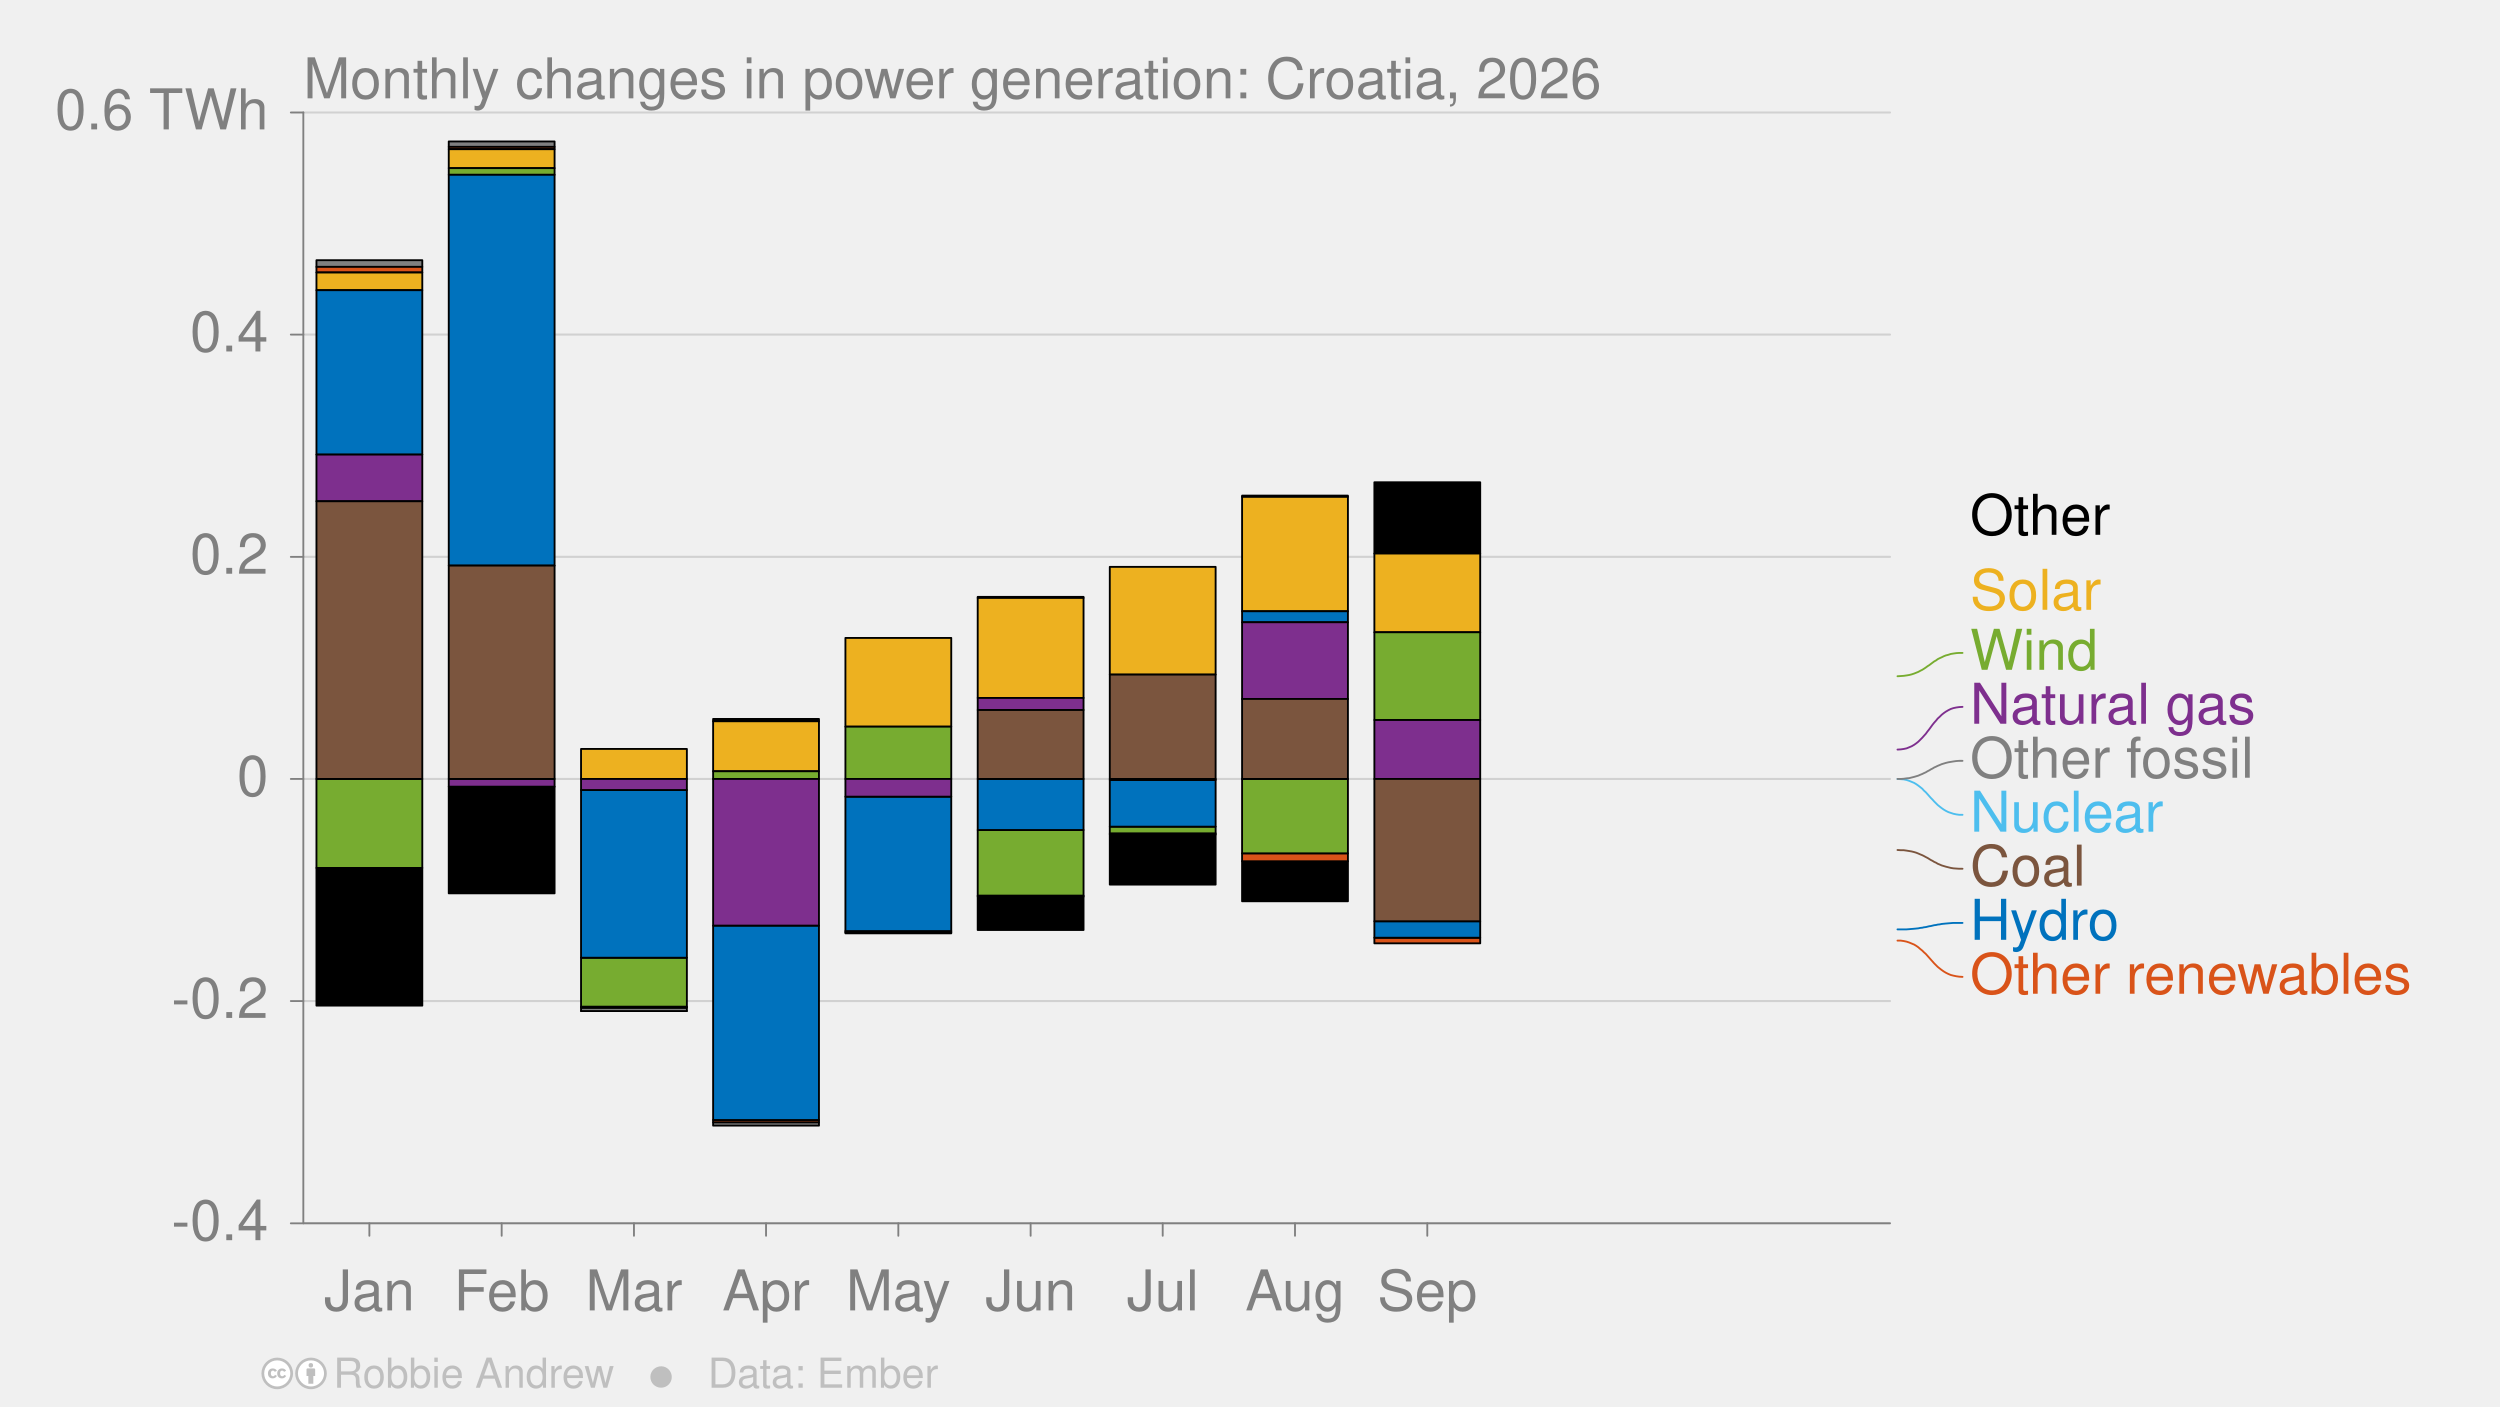
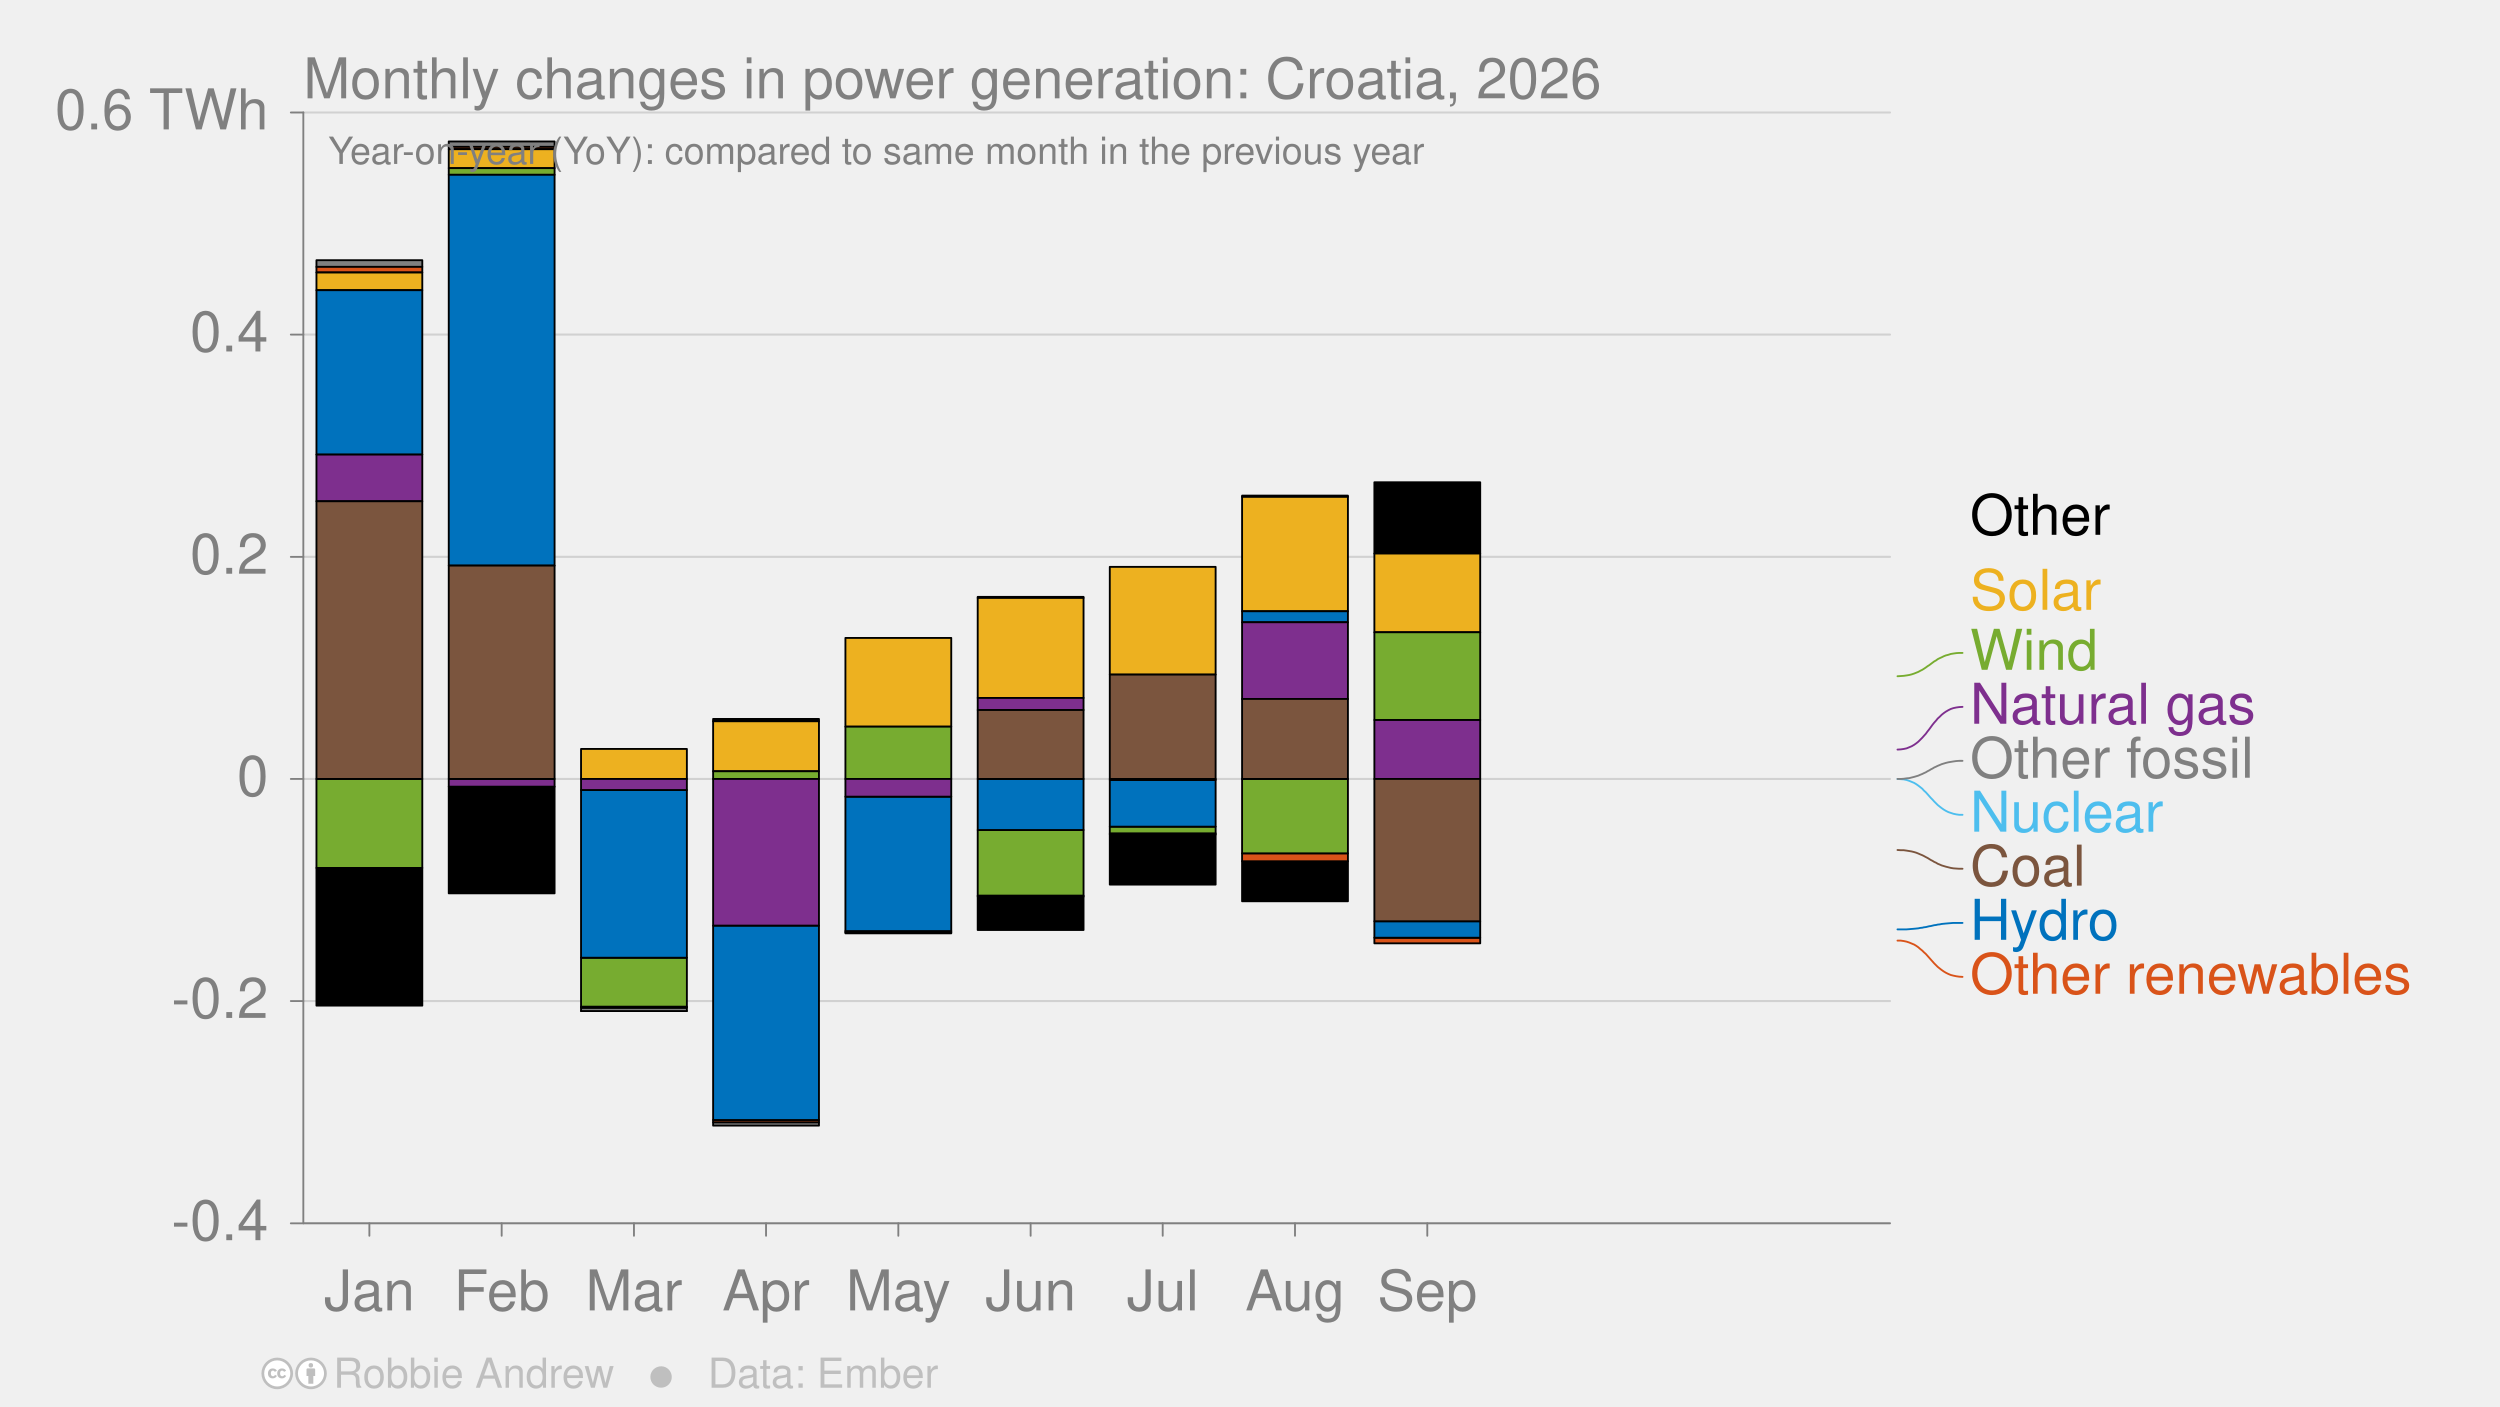
<svg xmlns="http://www.w3.org/2000/svg" xmlns:xlink="http://www.w3.org/1999/xlink" version="1.1" width="100%" height="100%" viewBox="0 0 1200.000 674.916">
  <style type="text/css">
  #main {font-family:Helvetica,Arial,sans-serif; font-size:27.00px;
         fill-opacity:1; fill:#000000; stroke:none; stroke-linejoin:round; stroke-linecap:round; stroke-width:1.00;}
  .marker {stroke-opacity:0;fill-opacity:0;}
  .marker:hover {stroke-opacity:0.5; fill-opacity:1;}
  .ticklabel {font-size:27.00px;fill:#808080;stroke:none;font-family:Helvetica}
  .ytl {text-anchor:end;}
  .dp1 {pointer-events:none;font-size:70%;text-anchor:middle;fill:#000000;}
  .dp2 {pointer-events:none;font-size:70%;text-anchor:middle;fill:#FFFFFF;}
  .numtip {pointer-events:none;}
  .cc {opacity:0.25;}
.dl_fe {background-color:#FDFFDF;display:flex;margin:auto;align-items:center}
.dl_fe_p {font-size:20px;text-align:center;margin:3px}
.dl_el {display:none;pointer-events:none;}
.cc:hover + .dl_el {display:block;}
text:hover + .dl_el {display:block;}
</style>
  <defs>
    <clipPath id="axis_clip">
      <rect x="145.8" y="54.2" width="761.2" height="532.8" />
    </clipPath>
    <path id="line_x" d="M 145.600,0 h 761.600" stroke="#262626" stroke-opacity="0.15" stroke-width="1.00" />
    <path id="tick_y" d="M 145.600,0 h -6.000" stroke="#808080" stroke-width="0.90" />
    <path id="tick_x" d="M 0,587.177 v 6.000" stroke="#808080" stroke-width="0.90" />
  </defs>
  <g id="main">
    <use xlink:href="#line_x" transform="translate(0,587.2)" />
    <use xlink:href="#line_x" transform="translate(0,480.5)" />
    <use xlink:href="#line_x" transform="translate(0,373.9)" />
    <use xlink:href="#line_x" transform="translate(0,267.3)" />
    <use xlink:href="#line_x" transform="translate(0,160.6)" />
    <use xlink:href="#line_x" transform="translate(0,54.0)" />
    <use xlink:href="#tick_y" transform="translate(0,587.2)" />
    <use xlink:href="#tick_y" transform="translate(0,480.5)" />
    <use xlink:href="#tick_y" transform="translate(0,373.9)" />
    <use xlink:href="#tick_y" transform="translate(0,267.3)" />
    <use xlink:href="#tick_y" transform="translate(0,160.6)" />
    <use xlink:href="#tick_y" transform="translate(0,54.0)" />
    <use xlink:href="#tick_x" transform="translate(177.3,0)" />
    <use xlink:href="#tick_x" transform="translate(240.8,0)" />
    <use xlink:href="#tick_x" transform="translate(304.3,0)" />
    <use xlink:href="#tick_x" transform="translate(367.7,0)" />
    <use xlink:href="#tick_x" transform="translate(431.2,0)" />
    <use xlink:href="#tick_x" transform="translate(494.7,0)" />
    <use xlink:href="#tick_x" transform="translate(558.1,0)" />
    <use xlink:href="#tick_x" transform="translate(621.6,0)" />
    <use xlink:href="#tick_x" transform="translate(685.1,0)" />
    <polyline points="145.6,53.993 145.6,587.177 907.2,587.177" stroke="#808080" stroke-width="0.90" fill="none" />
    <text class="ticklabel xtl" transform="translate(177.3,629.0)" text-anchor="middle">Jan</text>
    <text class="ticklabel xtl" transform="translate(240.8,629.0)" text-anchor="middle">Feb</text>
    <text class="ticklabel xtl" transform="translate(304.3,629.0)" text-anchor="middle">Mar</text>
    <text class="ticklabel xtl" transform="translate(367.7,629.0)" text-anchor="middle">Apr</text>
    <text class="ticklabel xtl" transform="translate(431.2,629.0)" text-anchor="middle">May</text>
    <text class="ticklabel xtl" transform="translate(494.7,629.0)" text-anchor="middle">Jun</text>
    <text class="ticklabel xtl" transform="translate(558.1,629.0)" text-anchor="middle">Jul</text>
    <text class="ticklabel xtl" transform="translate(621.6,629.0)" text-anchor="middle">Aug</text>
    <text class="ticklabel xtl" transform="translate(685.1,629.0)" text-anchor="middle">Sep</text>
    <text class="ticklabel ytl" transform="translate(128.8,595.3)">-0.4</text>
    <text class="ticklabel ytl" transform="translate(128.8,488.6)">-0.2</text>
    <text class="ticklabel ytl" transform="translate(128.8,382.0)">0</text>
    <text class="ticklabel ytl" transform="translate(128.8,275.4)">0.2</text>
    <text class="ticklabel ytl" transform="translate(128.8,168.7)">0.4</text>
    <text class="ticklabel ytl" transform="translate(128.8,62.1)">0.6 TWh</text>
    <g stroke="#000" stroke-width="0.90" fill="#000" clip-path="url(#axis_clip)">
      <polygon class="pl" points="151.9,482.7 151.9,416.6 202.7,416.6 202.7,482.7 151.9,482.7" />
      <polygon class="pl" points="215.4,428.8 215.4,377.6 266.2,377.6 266.2,428.8 215.4,428.8" />
      <polygon class="pl" points="278.9,485.3 278.9,485.3 329.7,485.3 329.7,485.3 278.9,485.3" />
      <polygon class="pl" points="342.3,345.1 342.3,346.2 393.1,346.2 393.1,345.1 342.3,345.1" />
      <polygon class="pl" points="405.8,448.0 405.8,447.5 456.6,447.5 456.6,448.0 405.8,448.0" />
      <polygon class="pl" points="469.3,446.4 469.3,430.4 520.1,430.4 520.1,446.4 469.3,446.4" />
      <polygon class="pl" points="532.7,424.6 532.7,400.6 583.5,400.6 583.5,424.6 532.7,424.6" />
      <polygon class="pl" points="596.2,432.6 596.2,413.4 647.0,413.4 647.0,432.6 596.2,432.6" />
      <polygon class="pl" points="659.7,231.5 659.7,265.7 710.5,265.7 710.5,231.5 659.7,231.5" />
    </g>
    <g stroke="#000" stroke-width="0.90" fill="#808080" clip-path="url(#axis_clip)">
      <polygon class="pl" points="151.9,124.9 151.9,128.1 202.7,128.1 202.7,124.9 151.9,124.9" />
      <polygon class="pl" points="215.4,67.9 215.4,70.5 266.2,70.5 266.2,67.9 215.4,67.9" />
      <polygon class="pl" points="278.9,485.3 278.9,483.7 329.7,483.7 329.7,485.3 278.9,485.3" />
      <polygon class="pl" points="342.3,540.3 342.3,538.7 393.1,538.7 393.1,540.3 342.3,540.3" />
      <polygon class="pl" points="469.3,430.4 469.3,429.9 520.1,429.9 520.1,430.4 469.3,430.4" />
      <polygon class="pl" points="532.7,400.6 532.7,400.0 583.5,400.0 583.5,400.6 532.7,400.6" />
      <polygon class="pl" points="596.2,237.9 596.2,238.5 647.0,238.5 647.0,237.9 596.2,237.9" />
    </g>
    <g stroke="#000" stroke-width="0.90" fill="#4DBEEE" clip-path="url(#axis_clip)">
</g>
    <g stroke="#000" stroke-width="0.90" fill="#D95319" clip-path="url(#axis_clip)">
      <polygon class="pl" points="151.9,128.1 151.9,130.8 202.7,130.8 202.7,128.1 151.9,128.1" />
      <polygon class="pl" points="215.4,70.5 215.4,71.6 266.2,71.6 266.2,70.5 215.4,70.5" />
      <polygon class="pl" points="278.9,483.7 278.9,483.2 329.7,483.2 329.7,483.7 278.9,483.7" />
      <polygon class="pl" points="342.3,538.7 342.3,537.6 393.1,537.6 393.1,538.7 342.3,538.7" />
      <polygon class="pl" points="405.8,447.5 405.8,446.9 456.6,446.9 456.6,447.5 405.8,447.5" />
      <polygon class="pl" points="469.3,286.5 469.3,287.0 520.1,287.0 520.1,286.5 469.3,286.5" />
      <polygon class="pl" points="596.2,413.4 596.2,409.6 647.0,409.6 647.0,413.4 596.2,413.4" />
      <polygon class="pl" points="659.7,452.8 659.7,450.1 710.5,450.1 710.5,452.8 659.7,452.8" />
    </g>
    <g stroke="#000" stroke-width="0.90" fill="#EDB120" clip-path="url(#axis_clip)">
      <polygon class="pl" points="151.9,130.8 151.9,139.3 202.7,139.3 202.7,130.8 151.9,130.8" />
      <polygon class="pl" points="215.4,71.6 215.4,80.7 266.2,80.7 266.2,71.6 215.4,71.6" />
      <polygon class="pl" points="278.9,359.5 278.9,373.9 329.7,373.9 329.7,359.5 278.9,359.5" />
      <polygon class="pl" points="342.3,346.2 342.3,370.2 393.1,370.2 393.1,346.2 342.3,346.2" />
      <polygon class="pl" points="405.8,306.2 405.8,348.8 456.6,348.8 456.6,306.2 405.8,306.2" />
      <polygon class="pl" points="469.3,287.0 469.3,335.0 520.1,335.0 520.1,287.0 469.3,287.0" />
      <polygon class="pl" points="532.7,272.1 532.7,323.8 583.5,323.8 583.5,272.1 532.7,272.1" />
      <polygon class="pl" points="596.2,238.5 596.2,293.4 647.0,293.4 647.0,238.5 596.2,238.5" />
      <polygon class="pl" points="659.7,265.7 659.7,303.5 710.5,303.5 710.5,265.7 659.7,265.7" />
    </g>
    <g stroke="#000" stroke-width="0.90" fill="#77AC30" clip-path="url(#axis_clip)">
      <polygon class="pl" points="151.9,416.6 151.9,373.9 202.7,373.9 202.7,416.6 151.9,416.6" />
      <polygon class="pl" points="215.4,80.7 215.4,83.9 266.2,83.9 266.2,80.7 215.4,80.7" />
      <polygon class="pl" points="278.9,483.2 278.9,459.7 329.7,459.7 329.7,483.2 278.9,483.2" />
      <polygon class="pl" points="342.3,370.2 342.3,373.9 393.1,373.9 393.1,370.2 342.3,370.2" />
      <polygon class="pl" points="405.8,348.8 405.8,373.9 456.6,373.9 456.6,348.8 405.8,348.8" />
      <polygon class="pl" points="469.3,429.9 469.3,398.4 520.1,398.4 520.1,429.9 469.3,429.9" />
      <polygon class="pl" points="532.7,400.0 532.7,396.8 583.5,396.8 583.5,400.0 532.7,400.0" />
      <polygon class="pl" points="596.2,409.6 596.2,373.9 647.0,373.9 647.0,409.6 596.2,409.6" />
      <polygon class="pl" points="659.7,303.5 659.7,345.6 710.5,345.6 710.5,303.5 659.7,303.5" />
    </g>
    <g stroke="#000" stroke-width="0.90" fill="#0072BD" clip-path="url(#axis_clip)">
      <polygon class="pl" points="151.9,139.3 151.9,218.2 202.7,218.2 202.7,139.3 151.9,139.3" />
      <polygon class="pl" points="215.4,83.9 215.4,271.5 266.2,271.5 266.2,83.9 215.4,83.9" />
      <polygon class="pl" points="278.9,459.7 278.9,379.2 329.7,379.2 329.7,459.7 278.9,459.7" />
      <polygon class="pl" points="342.3,537.6 342.3,444.3 393.1,444.3 393.1,537.6 342.3,537.6" />
      <polygon class="pl" points="405.8,446.9 405.8,382.4 456.6,382.4 456.6,446.9 405.8,446.9" />
      <polygon class="pl" points="469.3,398.4 469.3,373.9 520.1,373.9 520.1,398.4 469.3,398.4" />
      <polygon class="pl" points="532.7,396.8 532.7,374.4 583.5,374.4 583.5,396.8 532.7,396.8" />
      <polygon class="pl" points="596.2,293.4 596.2,298.7 647.0,298.7 647.0,293.4 596.2,293.4" />
      <polygon class="pl" points="659.7,450.1 659.7,442.2 710.5,442.2 710.5,450.1 659.7,450.1" />
    </g>
    <g stroke="#000" stroke-width="0.90" fill="#7E2F8E" clip-path="url(#axis_clip)">
      <polygon class="pl" points="151.9,218.2 151.9,240.6 202.7,240.6 202.7,218.2 151.9,218.2" />
      <polygon class="pl" points="215.4,377.6 215.4,373.9 266.2,373.9 266.2,377.6 215.4,377.6" />
      <polygon class="pl" points="278.9,379.2 278.9,373.9 329.7,373.9 329.7,379.2 278.9,379.2" />
      <polygon class="pl" points="342.3,444.3 342.3,373.9 393.1,373.9 393.1,444.3 342.3,444.3" />
      <polygon class="pl" points="405.8,382.4 405.8,373.9 456.6,373.9 456.6,382.4 405.8,382.4" />
      <polygon class="pl" points="469.3,335.0 469.3,340.8 520.1,340.8 520.1,335.0 469.3,335.0" />
      <polygon class="pl" points="532.7,374.4 532.7,373.9 583.5,373.9 583.5,374.4 532.7,374.4" />
      <polygon class="pl" points="596.2,298.7 596.2,335.5 647.0,335.5 647.0,298.7 596.2,298.7" />
      <polygon class="pl" points="659.7,345.6 659.7,373.9 710.5,373.9 710.5,345.6 659.7,345.6" />
    </g>
    <g stroke="#000" stroke-width="0.90" fill="#7B553E" clip-path="url(#axis_clip)">
      <polygon class="pl" points="151.9,240.6 151.9,373.9 202.7,373.9 202.7,240.6 151.9,240.6" />
      <polygon class="pl" points="215.4,271.5 215.4,373.9 266.2,373.9 266.2,271.5 215.4,271.5" />
      <polygon class="pl" points="469.3,340.8 469.3,373.9 520.1,373.9 520.1,340.8 469.3,340.8" />
      <polygon class="pl" points="532.7,323.8 532.7,373.9 583.5,373.9 583.5,323.8 532.7,323.8" />
      <polygon class="pl" points="596.2,335.5 596.2,373.9 647.0,373.9 647.0,335.5 596.2,335.5" />
      <polygon class="pl" points="659.7,442.2 659.7,373.9 710.5,373.9 710.5,442.2 659.7,442.2" />
    </g>
    <text transform="translate(945.6,417.0)" dy="8.1" font-size="27.00" fill="#7B553E" stroke="none">Coal</text>
    <text transform="translate(945.6,339.3)" dy="8.1" font-size="27.00" fill="#7E2F8E" stroke="none">Natural gas</text>
    <text transform="translate(945.6,443.0)" dy="8.1" font-size="27.00" fill="#0072BD" stroke="none">Hydro</text>
    <text transform="translate(945.6,313.4)" dy="8.1" font-size="27.00" fill="#77AC30" stroke="none">Wind</text>
    <text transform="translate(945.6,284.6)" dy="8.1" font-size="27.00" fill="#EDB120" stroke="none">Solar</text>
    <text transform="translate(945.6,468.9)" dy="8.1" font-size="27.00" fill="#D95319" stroke="none">Other renewables</text>
    <text transform="translate(945.6,391.1)" dy="8.1" font-size="27.00" fill="#4DBEEE" stroke="none">Nuclear</text>
    <text transform="translate(945.6,365.2)" dy="8.1" font-size="27.00" fill="#808080" stroke="none">Other fossil</text>
    <text transform="translate(945.6,248.6)" dy="8.1" font-size="27.00" fill="#000" stroke="none">Other</text>
    <polyline class="pl" points="910.8,408.0 912.4,408.1 913.8,408.1 915.2,408.3 916.4,408.5 917.6,408.7 918.8,409.0 919.8,409.3 920.8,409.7 921.7,410.1 922.7,410.5 923.5,410.9 924.4,411.4 925.2,411.8 926.0,412.3 926.8,412.8 927.6,413.2 928.4,413.7 929.3,414.1 930.1,414.6 931.1,415.0 932.0,415.4 933.0,415.7 934.0,416.0 935.2,416.3 936.4,416.6 937.6,416.8 939.0,416.9 940.4,417.0 942.0,417.0" stroke="#7B553E" stroke-width="0.90" stroke-opacity="1.00" fill="none" />
    <polyline class="pl" points="910.8,359.8 912.4,359.7 913.8,359.5 915.2,359.2 916.4,358.7 917.6,358.2 918.8,357.5 919.8,356.8 920.8,356.0 921.7,355.1 922.7,354.1 923.5,353.2 924.4,352.2 925.2,351.1 926.0,350.1 926.8,349.0 927.6,347.9 928.4,346.9 929.3,345.9 930.1,344.9 931.1,344.0 932.0,343.1 933.0,342.3 934.0,341.6 935.2,340.9 936.4,340.3 937.6,339.9 939.0,339.6 940.4,339.4 942.0,339.3" stroke="#7E2F8E" stroke-width="0.90" stroke-opacity="1.00" fill="none" />
    <polyline class="pl" points="910.8,446.1 912.4,446.1 913.8,446.1 915.2,446.1 916.4,446.0 917.6,445.9 918.8,445.8 919.8,445.7 920.8,445.6 921.7,445.4 922.7,445.3 923.5,445.1 924.4,445.0 925.2,444.8 926.0,444.6 926.8,444.5 927.6,444.3 928.4,444.1 929.3,444.0 930.1,443.8 931.1,443.7 932.0,443.5 933.0,443.4 934.0,443.3 935.2,443.2 936.4,443.1 937.6,443.0 939.0,443.0 940.4,443.0 942.0,443.0" stroke="#0072BD" stroke-width="0.90" stroke-opacity="1.00" fill="none" />
    <polyline class="pl" points="910.8,324.6 912.4,324.5 913.8,324.4 915.2,324.2 916.4,324.0 917.6,323.7 918.8,323.3 919.8,322.9 920.8,322.5 921.7,322.0 922.7,321.5 923.5,321.0 924.4,320.4 925.2,319.8 926.0,319.3 926.8,318.7 927.6,318.1 928.4,317.5 929.3,317.0 930.1,316.4 931.1,315.9 932.0,315.5 933.0,315.0 934.0,314.6 935.2,314.3 936.4,313.9 937.6,313.7 939.0,313.5 940.4,313.4 942.0,313.4" stroke="#77AC30" stroke-width="0.90" stroke-opacity="1.00" fill="none" />
    <polyline class="pl" points="910.8,451.5 912.4,451.5 913.8,451.7 915.2,452.0 916.4,452.4 917.6,452.9 918.8,453.4 919.8,454.0 920.8,454.7 921.7,455.5 922.7,456.3 923.5,457.1 924.4,457.9 925.2,458.8 926.0,459.7 926.8,460.6 927.6,461.5 928.4,462.4 929.3,463.3 930.1,464.1 931.1,464.9 932.0,465.6 933.0,466.3 934.0,466.9 935.2,467.5 936.4,468.0 937.6,468.3 939.0,468.6 940.4,468.8 942.0,468.9" stroke="#D95319" stroke-width="0.90" stroke-opacity="1.00" fill="none" />
    <polyline class="pl" points="910.8,373.9 912.4,374.0 913.8,374.1 915.2,374.4 916.4,374.8 917.6,375.3 918.8,375.8 919.8,376.4 920.8,377.1 921.7,377.8 922.7,378.6 923.5,379.5 924.4,380.3 925.2,381.2 926.0,382.1 926.8,383.0 927.6,383.8 928.4,384.7 929.3,385.6 930.1,386.4 931.1,387.2 932.0,387.9 933.0,388.6 934.0,389.2 935.2,389.8 936.4,390.2 937.6,390.6 939.0,390.9 940.4,391.1 942.0,391.1" stroke="#4DBEEE" stroke-width="0.90" stroke-opacity="1.00" fill="none" />
    <polyline class="pl" points="910.8,373.9 912.4,373.9 913.8,373.8 915.2,373.6 916.4,373.5 917.6,373.2 918.8,372.9 919.8,372.6 920.8,372.3 921.7,371.9 922.7,371.5 923.5,371.1 924.4,370.7 925.2,370.2 926.0,369.8 926.8,369.3 927.6,368.9 928.4,368.4 929.3,368.0 930.1,367.6 931.1,367.2 932.0,366.8 933.0,366.5 934.0,366.2 935.2,365.9 936.4,365.7 937.6,365.5 939.0,365.3 940.4,365.2 942.0,365.2" stroke="#808080" stroke-width="0.90" stroke-opacity="1.00" fill="none" />
    <text transform="translate(145.6,47.2)" dy="0.0" font-size="27.00" fill="#808080" stroke="none">Monthly changes in power generation: Croatia, 2026</text>
+     <text transform="translate(157.6,60.7)" dy="18.0" font-size="18.00" fill="#808080" stroke="none">Year-on-year (YoY): compared to same month in the previous year</text>
    <text transform="translate(160.0,666.1)" font-size="19.80" font-family="Helvetica" fill="#BFBFBF" stroke="none" xml:space="preserve">Robbie Andrew   ●   Data: Ember</text>
    <g>
      <rect x="123.0" y="651.4" width="34" height="17" fill="#FFF" stroke="none" opacity="0.01" />
      <g transform="translate(124.0,652.4) scale(0.24)">
        <g>
          <circle fill="#FFF" cx="37.79" cy="28.5" r="28.84" />
          <circle fill="none" cx="37.79" cy="28.5" r="28.84" stroke="#BFBFBF" stroke-width="5.5" />
          <path fill="#BFBFBF" d="M37.16,23.19 l-4.29,2.23c-0.458-0.951-1.02-1.62-1.69-2c-0.667-0.38-1.29-0.571-1.86-0.571c-2.86,0-4.29,1.89-4.29,5.66 c0,1.71,0.36,3.08,1.09,4.11c0.724,1.03,1.79,1.54,3.2,1.54c1.87,0,3.18-0.915,3.94-2.74l3.94,2 c-0.838,1.56-2,2.79-3.49,3.69c-1.48,0.896-3.12,1.34-4.91,1.34c-2.86,0-5.16-0.875-6.92-2.63 c-1.75-1.75-2.63-4.19-2.63-7.31c0-3.05,0.886-5.47,2.66-7.26c1.77-1.79,4.01-2.69,6.72-2.69 C32.6,18.56,35.44,20.1,37.16,23.19z               M55.61,23.19l-4.23,2.23c-0.457-0.951-1.02-1.62-1.69-2 c-0.668-0.38-1.31-0.571-1.91-0.571c-2.86,0-4.29,1.89-4.29,5.66c0,1.71,0.363,3.08,1.09,4.11 c0.723,1.03,1.79,1.54,3.2,1.54c1.87,0,3.18-0.915,3.94-2.74l4,2c-0.875,1.56-2.06,2.79-3.54,3.69 c-1.49,0.9-3.11,1.34-4.86,1.34c-2.9,0-5.21-0.875-6.94-2.63c-1.74-1.75-2.6-4.19-2.6-7.31 c0-3.05,0.885-5.47,2.66-7.26c1.77-1.79,4.01-2.69,6.71-2.69C51.12,18.56,53.944,20.1,55.61,23.19z" />
        </g>
      </g>
      <g transform="translate(140.2,652.4) scale(0.24)">
        <g>
          <circle fill="#FFF" cx="37.79" cy="28.5" r="28.84" />
          <circle fill="none" cx="37.79" cy="28.5" r="28.84" stroke="#BFBFBF" stroke-width="5.5" />
          <path fill="#BFBFBF" d="M46.129,20.557v13.085h-3.656v15.542h-9.944V33.643h-3.656V20.557 c0-0.572,0.2-1.057,0.599-1.457c0.401-0.399,0.887-0.6,1.457-0.6h13.144c0.533,0,1.01,0.2,1.428,0.6 C45.918,19.5,46.129,19.986,46.129,20.557z               M33.042,12.329c0-3.008,1.485-4.514,4.458-4.514s4.457,1.504,4.457,4.514 c0,2.971-1.486,4.457-4.457,4.457S33.042,15.3,33.042,12.329z" />
        </g>
      </g>
    </g>
  </g>
</svg>
